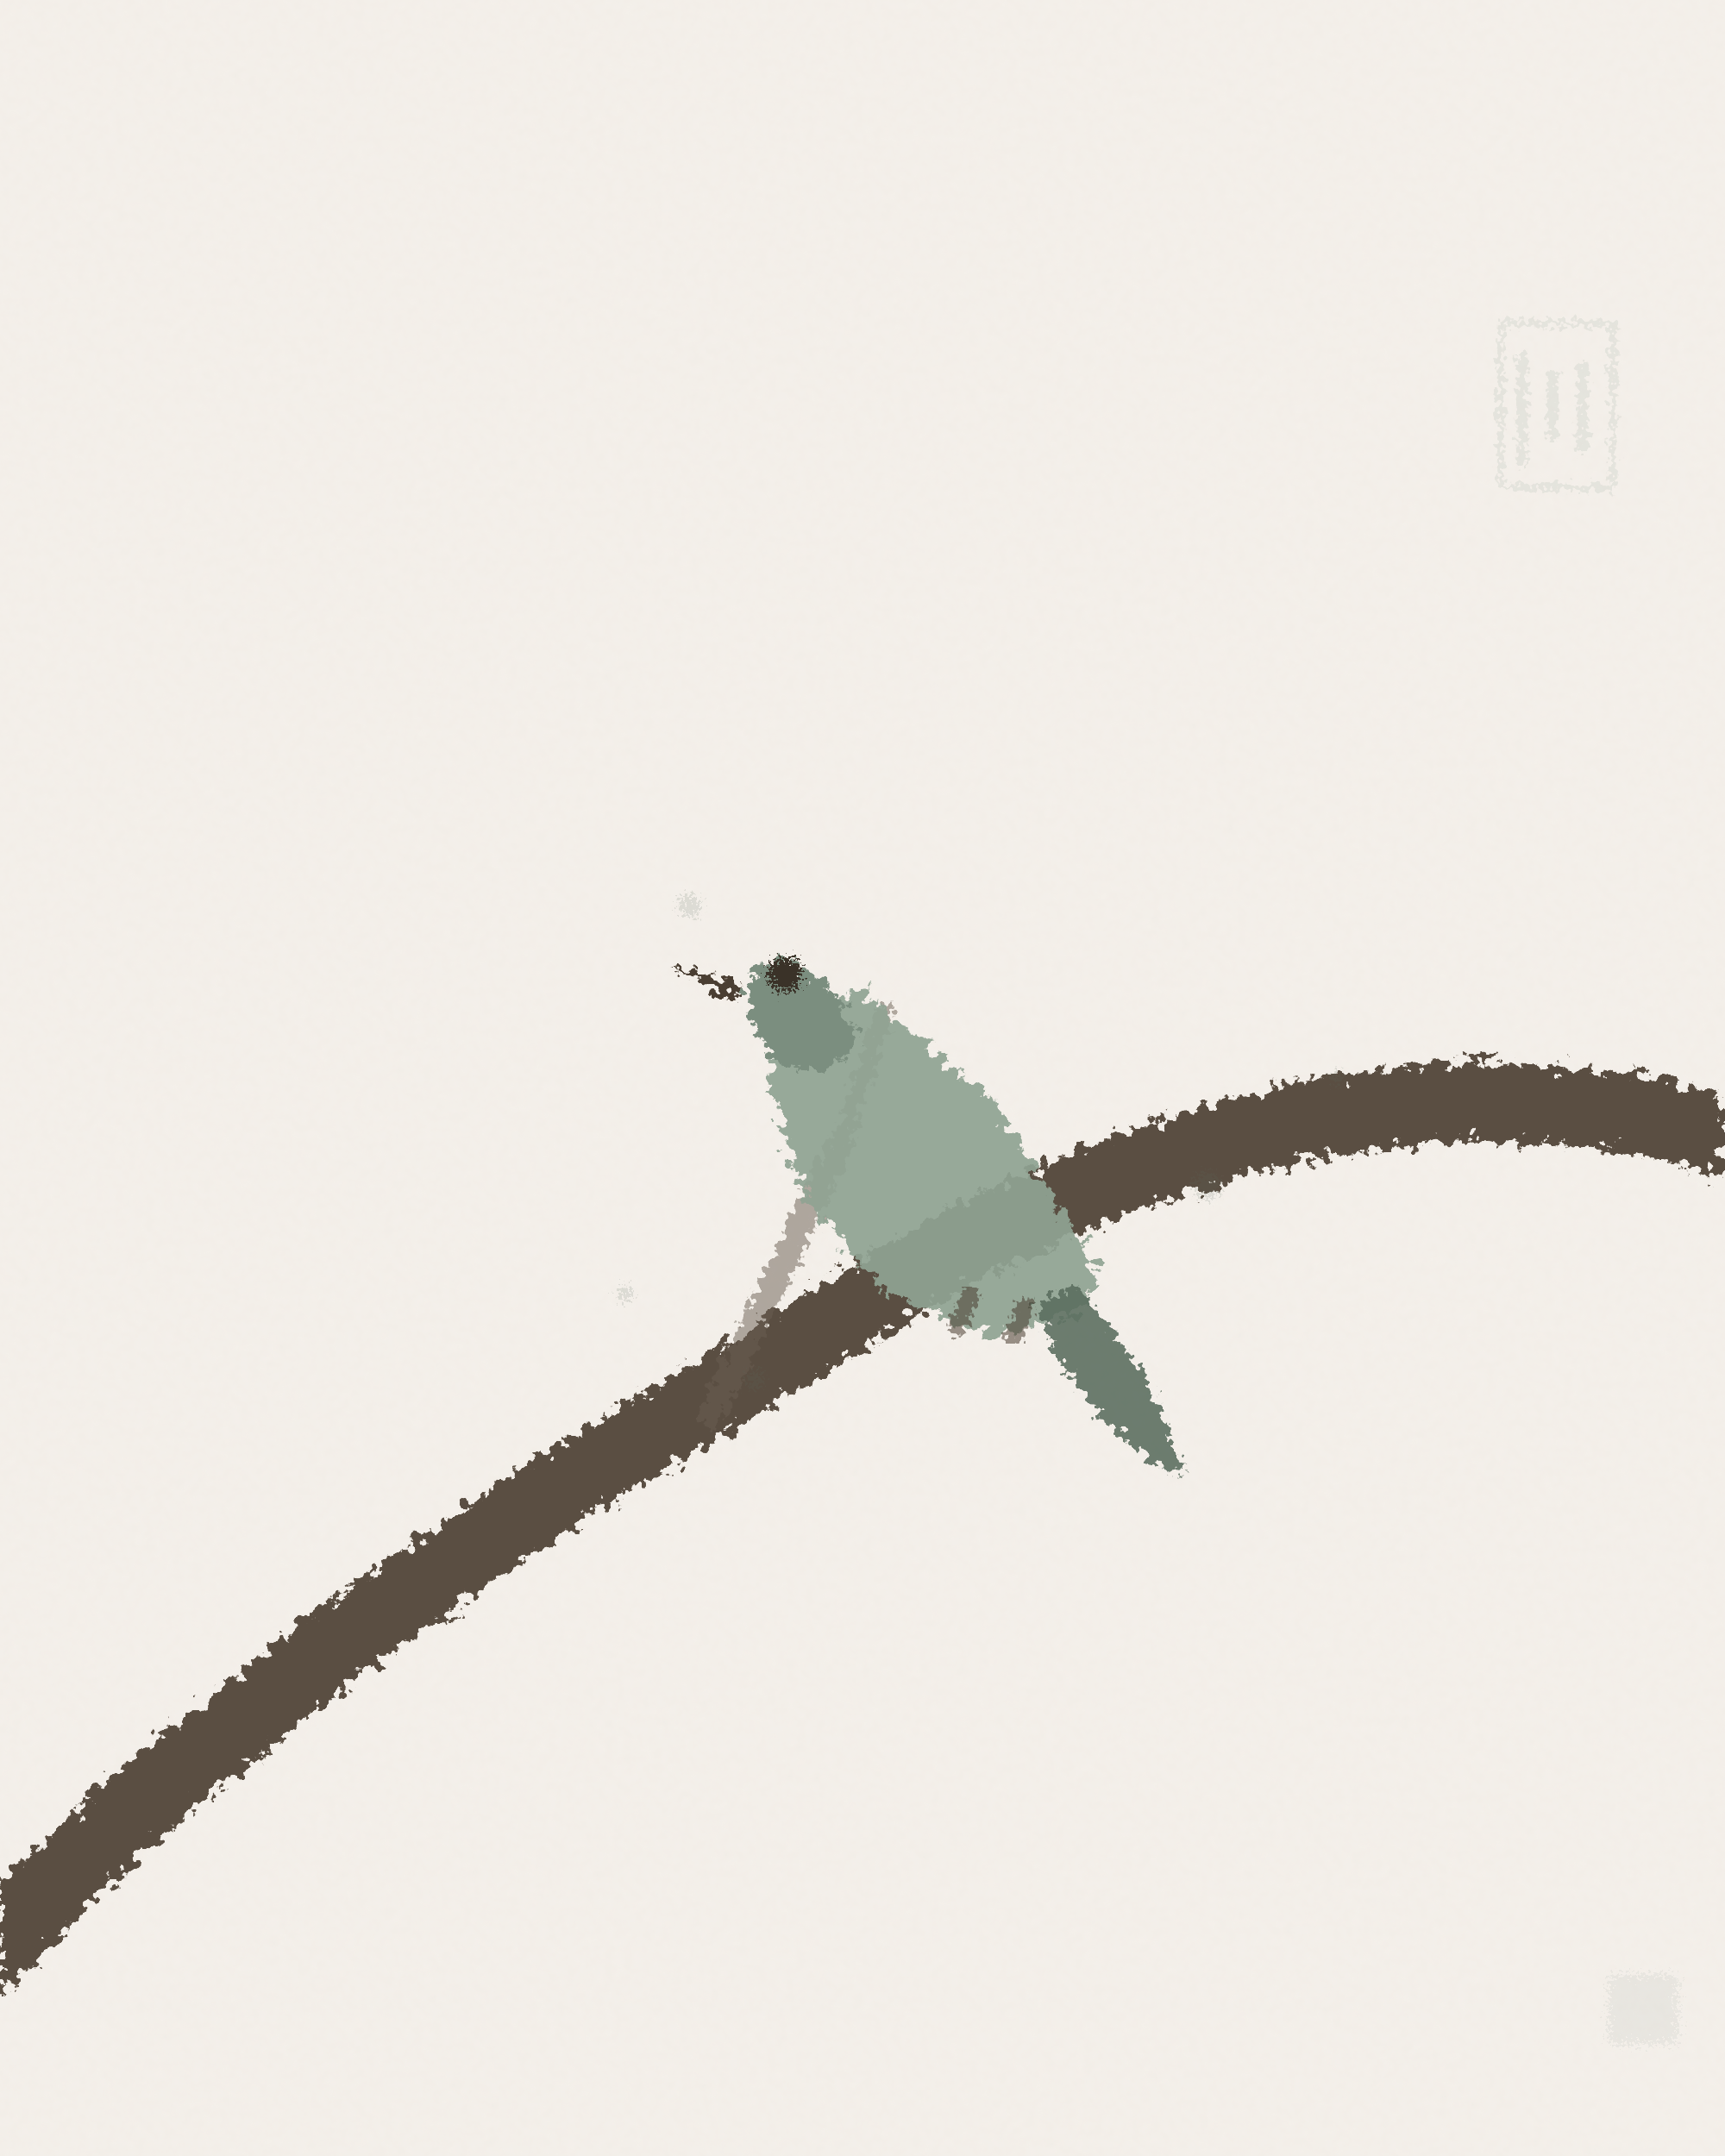
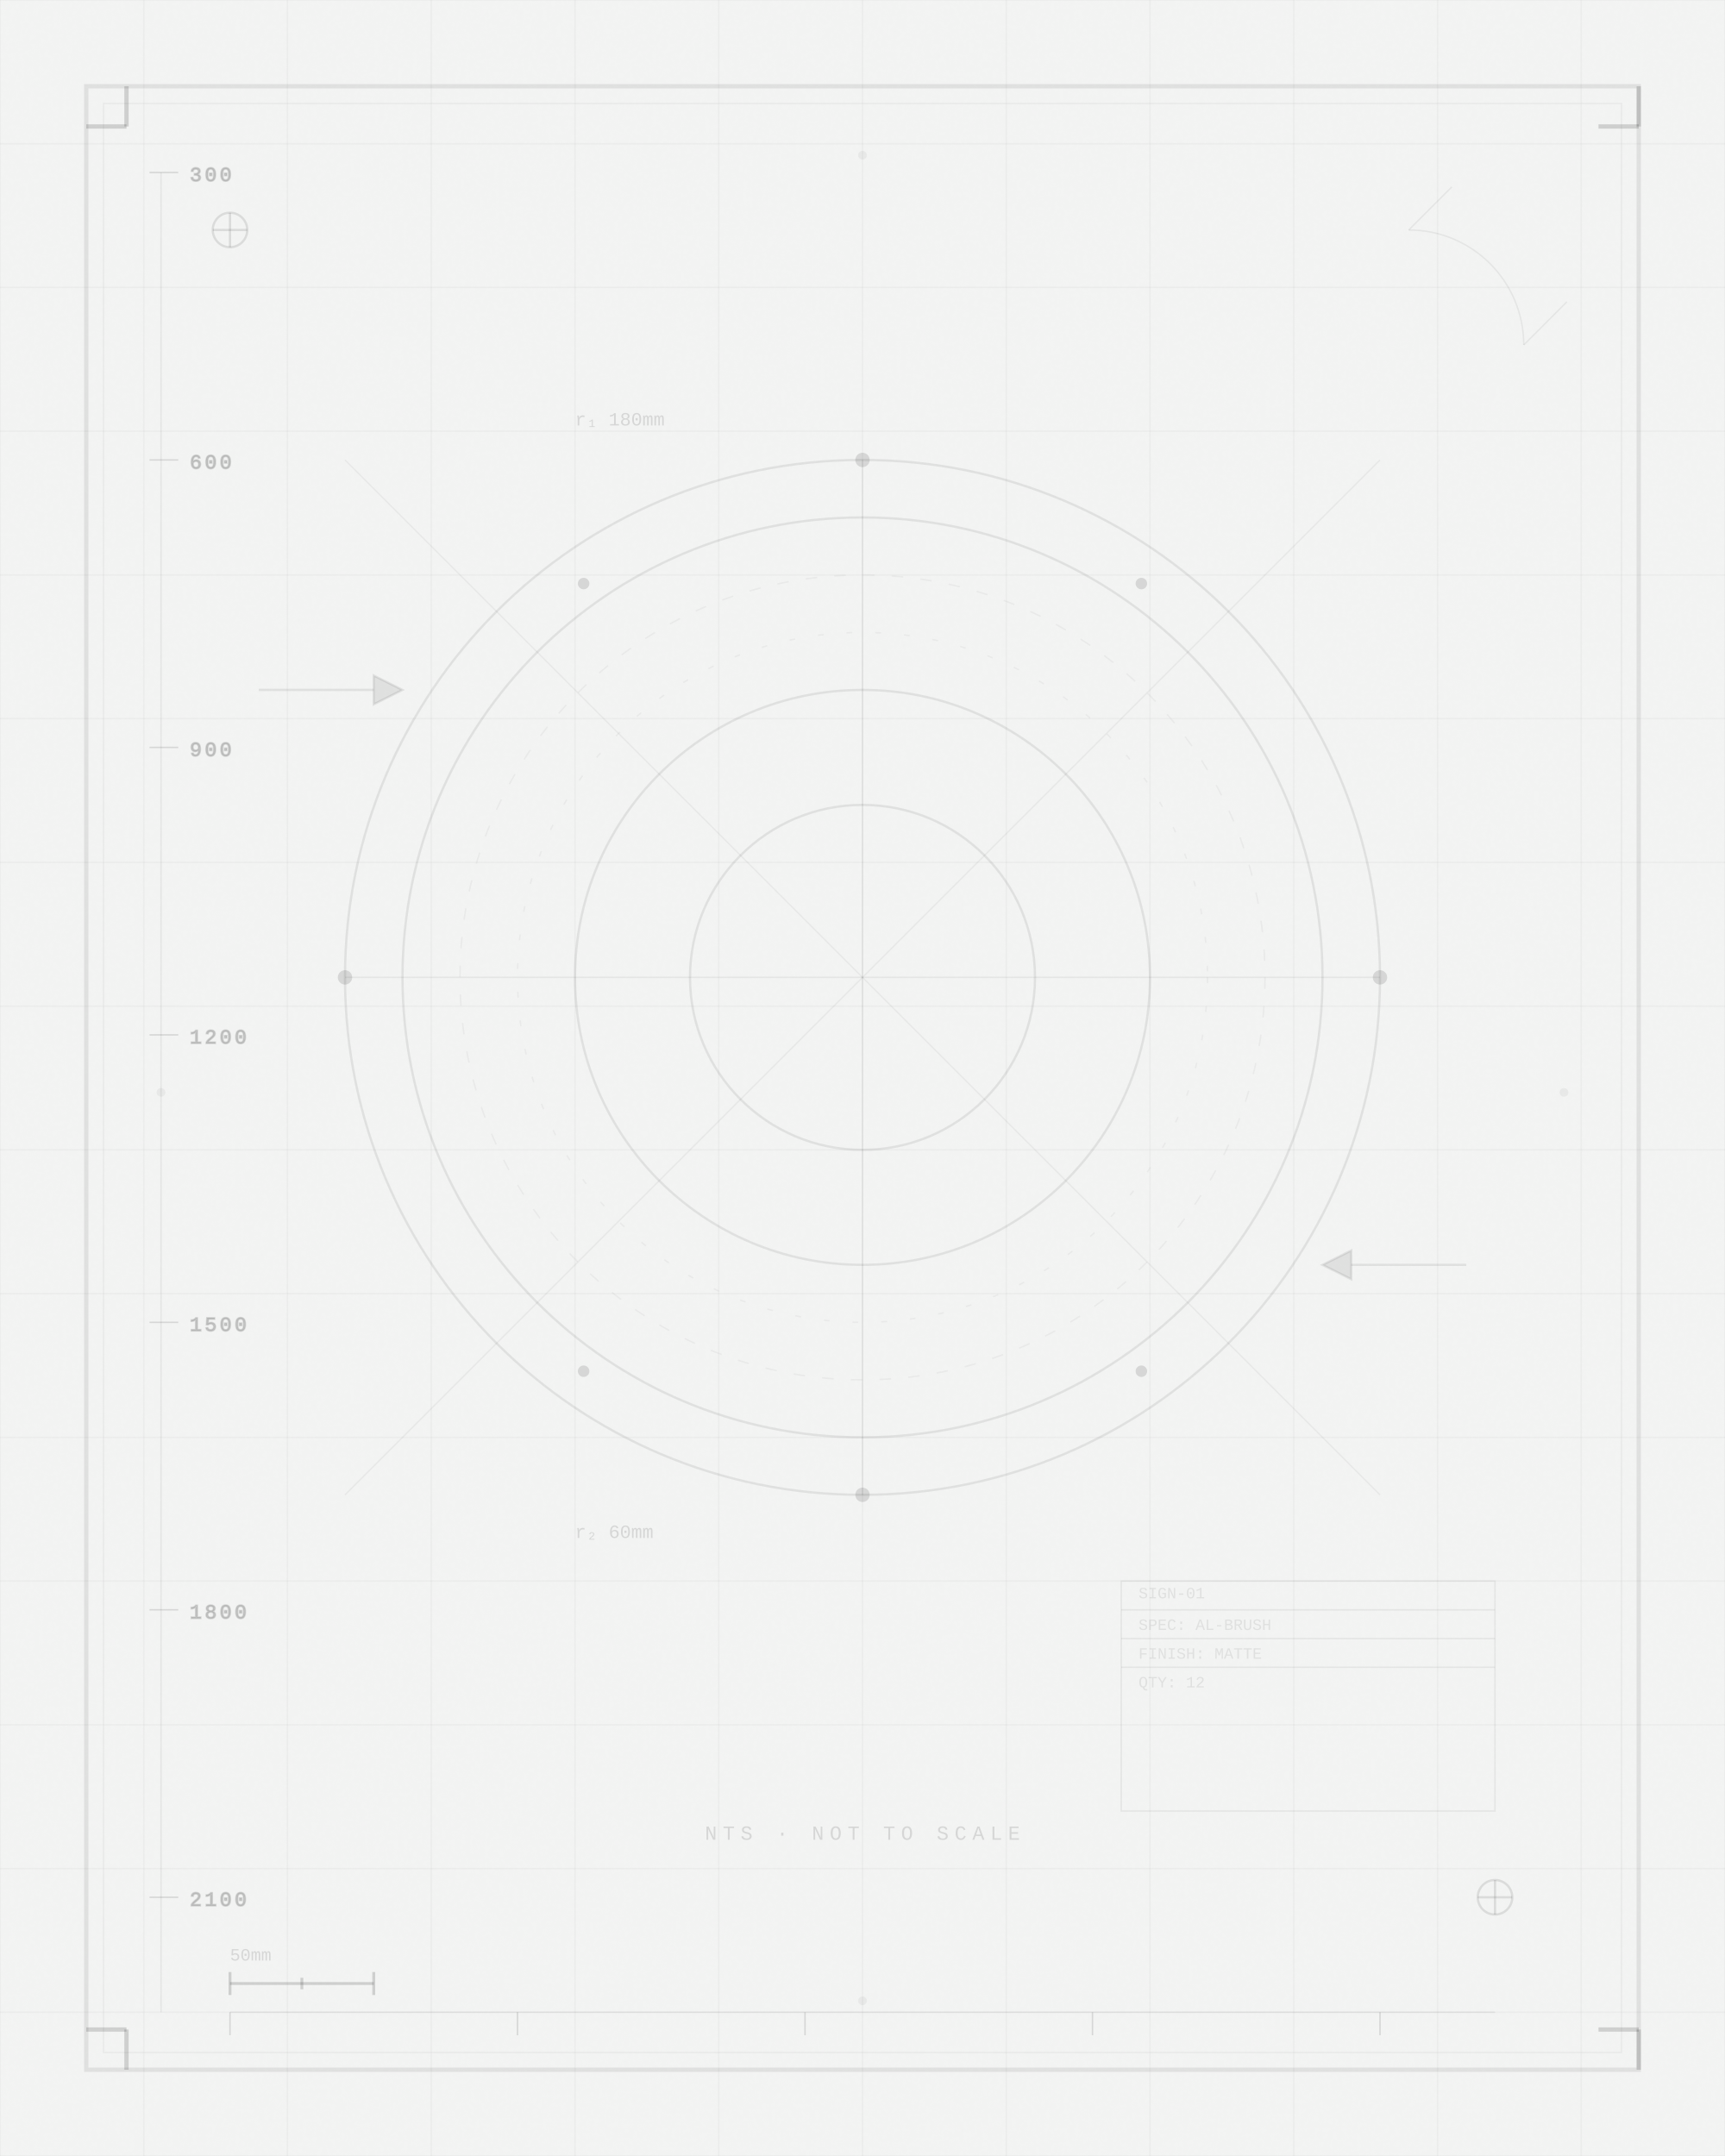
- <svg xmlns="http://www.w3.org/2000/svg" viewBox="0 0 400 500" width="100%" height="100%">
+ <svg xmlns="http://www.w3.org/2000/svg" viewBox="0 0 600 750" width="100%" height="100%">
  <defs>
    <filter id="grain">
-       <feTurbulence type="fractalNoise" baseFrequency="0.45" numOctaves="5" seed="3" result="n" />
+       <feTurbulence type="fractalNoise" baseFrequency="0.6" numOctaves="3" seed="5" result="n" />
      <feColorMatrix type="saturate" values="0" />
      <feComponentTransfer>
-         <feFuncA type="linear" slope="0.045" />
+         <feFuncA type="linear" slope="0.03" />
      </feComponentTransfer>
      <feBlend in="SourceGraphic" mode="multiply" />
    </filter>
-     <filter id="brushX" x="-30%" y="-30%" width="160%" height="160%">
-       <feTurbulence type="fractalNoise" baseFrequency="0.35" numOctaves="4" seed="11" result="n" />
-       <feDisplacementMap in="SourceGraphic" in2="n" scale="8" xChannelSelector="R" yChannelSelector="G" />
-     </filter>
-     <filter id="brushH" x="-20%" y="-20%" width="140%" height="140%">
-       <feTurbulence type="fractalNoise" baseFrequency="0.5" numOctaves="3" seed="23" result="n" />
-       <feDisplacementMap in="SourceGraphic" in2="n" scale="6" xChannelSelector="R" yChannelSelector="G" />
-     </filter>
-     <filter id="brushM" x="-15%" y="-15%" width="130%" height="130%">
-       <feTurbulence type="fractalNoise" baseFrequency="0.7" numOctaves="2" seed="29" result="n" />
-       <feDisplacementMap in="SourceGraphic" in2="n" scale="5" xChannelSelector="R" yChannelSelector="B" />
-     </filter>
-     <filter id="dot" x="-30%" y="-30%" width="160%" height="160%">
-       <feTurbulence type="fractalNoise" baseFrequency="1.5" numOctaves="2" seed="37" result="n" />
-       <feDisplacementMap in="SourceGraphic" in2="n" scale="7" xChannelSelector="B" yChannelSelector="R" />
-     </filter>
  </defs>
-   <rect width="400" height="500" fill="#f4f0ea" filter="url(#grain)" />
-   <g filter="url(#brushX)">
-     <polyline points="-20,470 30,420 80,380 130,345 180,315 220,290 260,272 300,260 340,255 380,258 420,270" fill="none" stroke="#5a4e42" stroke-width="18" stroke-linejoin="miter" />
+   <rect width="600" height="750" fill="#f3f4f3" filter="url(#grain)" />
+   <g stroke="rgba(0,0,0,0.03)" stroke-width="0.5">
+     <line x1="0" y1="0" x2="600" y2="0" />
+     <line x1="0" y1="50" x2="600" y2="50" />
+     <line x1="0" y1="100" x2="600" y2="100" />
+     <line x1="0" y1="150" x2="600" y2="150" />
+     <line x1="0" y1="200" x2="600" y2="200" />
+     <line x1="0" y1="250" x2="600" y2="250" />
+     <line x1="0" y1="300" x2="600" y2="300" />
+     <line x1="0" y1="350" x2="600" y2="350" />
+     <line x1="0" y1="400" x2="600" y2="400" />
+     <line x1="0" y1="450" x2="600" y2="450" />
+     <line x1="0" y1="500" x2="600" y2="500" />
+     <line x1="0" y1="550" x2="600" y2="550" />
+     <line x1="0" y1="600" x2="600" y2="600" />
+     <line x1="0" y1="650" x2="600" y2="650" />
+     <line x1="0" y1="700" x2="600" y2="700" />
+     <line x1="0" y1="750" x2="600" y2="750" />
+     <line x1="0" y1="0" x2="0" y2="750" />
+     <line x1="50" y1="0" x2="50" y2="750" />
+     <line x1="100" y1="0" x2="100" y2="750" />
+     <line x1="150" y1="0" x2="150" y2="750" />
+     <line x1="200" y1="0" x2="200" y2="750" />
+     <line x1="250" y1="0" x2="250" y2="750" />
+     <line x1="300" y1="0" x2="300" y2="750" />
+     <line x1="350" y1="0" x2="350" y2="750" />
+     <line x1="400" y1="0" x2="400" y2="750" />
+     <line x1="450" y1="0" x2="450" y2="750" />
+     <line x1="500" y1="0" x2="500" y2="750" />
+     <line x1="550" y1="0" x2="550" y2="750" />
+     <line x1="600" y1="0" x2="600" y2="750" />
  </g>
-   <g filter="url(#brushH)" opacity="0.5">
-     <line x1="165" y1="328" x2="195" y2="265" stroke="#6a5e52" stroke-width="6" stroke-linecap="round" />
-     <line x1="195" y1="265" x2="205" y2="235" stroke="#6a5e52" stroke-width="4" stroke-linecap="round" />
+   <rect x="30" y="30" width="540" height="690" fill="none" stroke="rgba(0,0,0,0.08)" stroke-width="1.5" />
+   <rect x="36" y="36" width="528" height="678" fill="none" stroke="rgba(0,0,0,0.04)" stroke-width="0.5" />
+   <g stroke="rgba(0,0,0,0.15)" stroke-width="1.5" fill="none">
+     <line x1="44" y1="30" x2="44" y2="44" />
+     <line x1="44" y1="44" x2="30" y2="44" />
+     <line x1="570" y1="30" x2="570" y2="44" />
+     <line x1="570" y1="44" x2="556" y2="44" />
+     <line x1="44" y1="720" x2="44" y2="706" />
+     <line x1="44" y1="706" x2="30" y2="706" />
+     <line x1="570" y1="720" x2="570" y2="706" />
+     <line x1="570" y1="706" x2="556" y2="706" />
  </g>
-   <g filter="url(#brushX)">
-     <polygon points="255,295 230,255 200,230 185,235 178,248 185,275 205,300 230,310 250,305" fill="#8FA392" opacity="0.92" />
+   <g stroke="rgba(0,0,0,0.12)" stroke-width="0.5">
+     <line x1="52" y1="60" x2="62" y2="60" />
+     <text x="66" y="63" font-family="'Courier New', monospace" font-size="7" fill="rgba(0,0,0,0.15)" letter-spacing="1">300</text>
+     <line x1="52" y1="160" x2="62" y2="160" />
+     <text x="66" y="163" font-family="'Courier New', monospace" font-size="7" fill="rgba(0,0,0,0.15)" letter-spacing="1">600</text>
+     <line x1="52" y1="260" x2="62" y2="260" />
+     <text x="66" y="263" font-family="'Courier New', monospace" font-size="7" fill="rgba(0,0,0,0.15)" letter-spacing="1">900</text>
+     <line x1="52" y1="360" x2="62" y2="360" />
+     <text x="66" y="363" font-family="'Courier New', monospace" font-size="7" fill="rgba(0,0,0,0.15)" letter-spacing="1">1200</text>
+     <line x1="52" y1="460" x2="62" y2="460" />
+     <text x="66" y="463" font-family="'Courier New', monospace" font-size="7" fill="rgba(0,0,0,0.15)" letter-spacing="1">1500</text>
+     <line x1="52" y1="560" x2="62" y2="560" />
+     <text x="66" y="563" font-family="'Courier New', monospace" font-size="7" fill="rgba(0,0,0,0.15)" letter-spacing="1">1800</text>
+     <line x1="52" y1="660" x2="62" y2="660" />
+     <text x="66" y="663" font-family="'Courier New', monospace" font-size="7" fill="rgba(0,0,0,0.15)" letter-spacing="1">2100</text>
+     <line x1="56" y1="60" x2="56" y2="700" stroke="rgba(0,0,0,0.06)" />
  </g>
-   <g filter="url(#brushH)">
-     <polygon points="250,298 265,318 275,342 268,340 255,328 245,315 240,302" fill="#5a6d5e" opacity="0.88" />
+   <g stroke="rgba(0,0,0,0.12)" stroke-width="0.5">
+     <line x1="80" y1="708" x2="80" y2="700" />
+     <line x1="180" y1="708" x2="180" y2="700" />
+     <line x1="280" y1="708" x2="280" y2="700" />
+     <line x1="380" y1="708" x2="380" y2="700" />
+     <line x1="480" y1="708" x2="480" y2="700" />
+     <line x1="80" y1="700" x2="520" y2="700" stroke="rgba(0,0,0,0.06)" />
  </g>
-   <g filter="url(#brushX)">
-     <polygon points="200,242 192,228 180,222 172,228 175,240 182,248 192,248" fill="#7B8E7F" />
+   <g fill="none" stroke="rgba(0,0,0,0.08)" stroke-width="0.8">
+     <circle cx="300" cy="340" r="180" />
+     <circle cx="300" cy="340" r="160" />
+     <circle cx="300" cy="340" r="100" />
+     <circle cx="300" cy="340" r="60" />
  </g>
-   <g filter="url(#brushH)">
-     <polygon points="172,228 155,224 170,232" fill="#4a3e32" />
+   <g stroke="rgba(0,0,0,0.06)" stroke-width="0.5">
+     <line x1="120" y1="340" x2="480" y2="340" />
+     <line x1="300" y1="160" x2="300" y2="520" />
  </g>
-   <g filter="url(#dot)">
-     <circle cx="182" cy="226" r="4" fill="#3a3228" />
+   <g fill="none" stroke="rgba(0,0,0,0.04)" stroke-width="0.5">
+     <circle cx="300" cy="340" r="140" stroke-dasharray="4 6" />
+     <circle cx="300" cy="340" r="120" stroke-dasharray="2 8" />
  </g>
-   <g filter="url(#dot)" opacity="0.15">
-     <circle cx="160" cy="210" r="2.5" fill="#5a6d5e" />
-     <circle cx="280" cy="275" r="3" fill="#5a6d5e" />
-     <circle cx="310" cy="250" r="1.5" fill="#5a6d5e" />
-     <circle cx="175" cy="320" r="2" fill="#5a6d5e" />
-     <circle cx="145" cy="300" r="1.8" fill="#5a6d5e" />
+   <g stroke="rgba(0,0,0,0.05)" stroke-width="0.5">
+     <line x1="300" y1="340" x2="120" y2="160" />
+     <line x1="300" y1="340" x2="480" y2="160" />
+     <line x1="300" y1="340" x2="120" y2="520" />
+     <line x1="300" y1="340" x2="480" y2="520" />
  </g>
-   <g filter="url(#brushM)" opacity="0.55">
-     <line x1="225" y1="300" x2="222" y2="308" stroke="#4a3e32" stroke-width="4" stroke-linecap="round" />
-     <line x1="238" y1="303" x2="235" y2="310" stroke="#4a3e32" stroke-width="4" stroke-linecap="round" />
+   <g fill="rgba(0,0,0,0.12)">
+     <circle cx="300" cy="160" r="2.5" />
+     <circle cx="300" cy="520" r="2.5" />
+     <circle cx="120" cy="340" r="2.5" />
+     <circle cx="480" cy="340" r="2.5" />
+     <circle cx="203" cy="203" r="2" />
+     <circle cx="397" cy="203" r="2" />
+     <circle cx="203" cy="477" r="2" />
+     <circle cx="397" cy="477" r="2" />
  </g>
-   <g filter="url(#brushM)" opacity="0.12">
-     <rect x="348" y="75" width="26" height="38" rx="1" fill="none" stroke="#7B8E7F" stroke-width="1.5" />
-     <line x1="353" y1="82" x2="353" y2="108" stroke="#7B8E7F" stroke-width="2.5" />
-     <line x1="360" y1="86" x2="360" y2="102" stroke="#7B8E7F" stroke-width="2.5" />
-     <line x1="367" y1="84" x2="367" y2="105" stroke="#7B8E7F" stroke-width="2.5" />
+   <g font-family="'Courier New', monospace" font-size="6.5" fill="rgba(0,0,0,0.12)">
+     <text x="200" y="148">r₁ 180mm</text>
+     <text x="200" y="535">r₂ 60mm</text>
  </g>
-   <g filter="url(#dot)" opacity="0.08">
-     <rect x="373" y="458" width="16" height="16" rx="1" fill="#6a7d6e" />
+   <g stroke="rgba(0,0,0,0.06)" stroke-width="0.5" fill="none">
+     <rect x="390" y="550" width="130" height="80" />
+     <line x1="390" y1="560" x2="520" y2="560" />
+     <line x1="390" y1="570" x2="520" y2="570" />
+     <line x1="390" y1="580" x2="520" y2="580" />
  </g>
+   <g font-family="'Courier New', monospace" font-size="5.5" fill="rgba(0,0,0,0.08)">
+     <text x="396" y="556">SIGN-01</text>
+     <text x="396" y="567">SPEC: AL-BRUSH</text>
+     <text x="396" y="577">FINISH: MATTE</text>
+     <text x="396" y="587">QTY: 12</text>
+   </g>
+   <g stroke="rgba(0,0,0,0.15)" stroke-width="1">
+     <line x1="80" y1="690" x2="130" y2="690" />
+     <line x1="80" y1="686" x2="80" y2="694" />
+     <line x1="105" y1="688" x2="105" y2="692" />
+     <line x1="130" y1="686" x2="130" y2="694" />
+   </g>
+   <text x="80" y="682" font-family="'Courier New', monospace" font-size="6" fill="rgba(0,0,0,0.12)">50mm</text>
+   <g fill="none" stroke="rgba(0,0,0,0.06)" stroke-width="0.5">
+     <path d="M490,80 A40,40 0 0,1 530,120" />
+     <line x1="490" y1="80" x2="505" y2="65" />
+     <line x1="530" y1="120" x2="545" y2="105" />
+   </g>
+   <g stroke="rgba(0,0,0,0.1)" stroke-width="0.8">
+     <circle cx="80" cy="80" r="6" fill="none" />
+     <line x1="74" y1="80" x2="86" y2="80" />
+     <line x1="80" y1="74" x2="80" y2="86" />
+     <circle cx="520" cy="660" r="6" fill="none" />
+     <line x1="514" y1="660" x2="526" y2="660" />
+     <line x1="520" y1="654" x2="520" y2="666" />
+   </g>
+   <g fill="rgba(0,0,0,0.05)">
+     <circle cx="56" cy="380" r="1.5" />
+     <circle cx="544" cy="380" r="1.5" />
+     <circle cx="300" cy="54" r="1.5" />
+     <circle cx="300" cy="696" r="1.5" />
+   </g>
+   <g stroke="rgba(0,0,0,0.08)" stroke-width="0.8" fill="none" marker-end="none">
+     <line x1="90" y1="240" x2="130" y2="240" />
+     <polygon points="130,235 140,240 130,245" fill="rgba(0,0,0,0.08)" />
+     <line x1="510" y1="440" x2="470" y2="440" />
+     <polygon points="470,435 460,440 470,445" fill="rgba(0,0,0,0.08)" />
+   </g>
+   <text x="300" y="640" font-family="'Courier New', monospace" font-size="7" fill="rgba(0,0,0,0.12)" text-anchor="middle" letter-spacing="2">NTS · NOT TO SCALE</text>
</svg>
